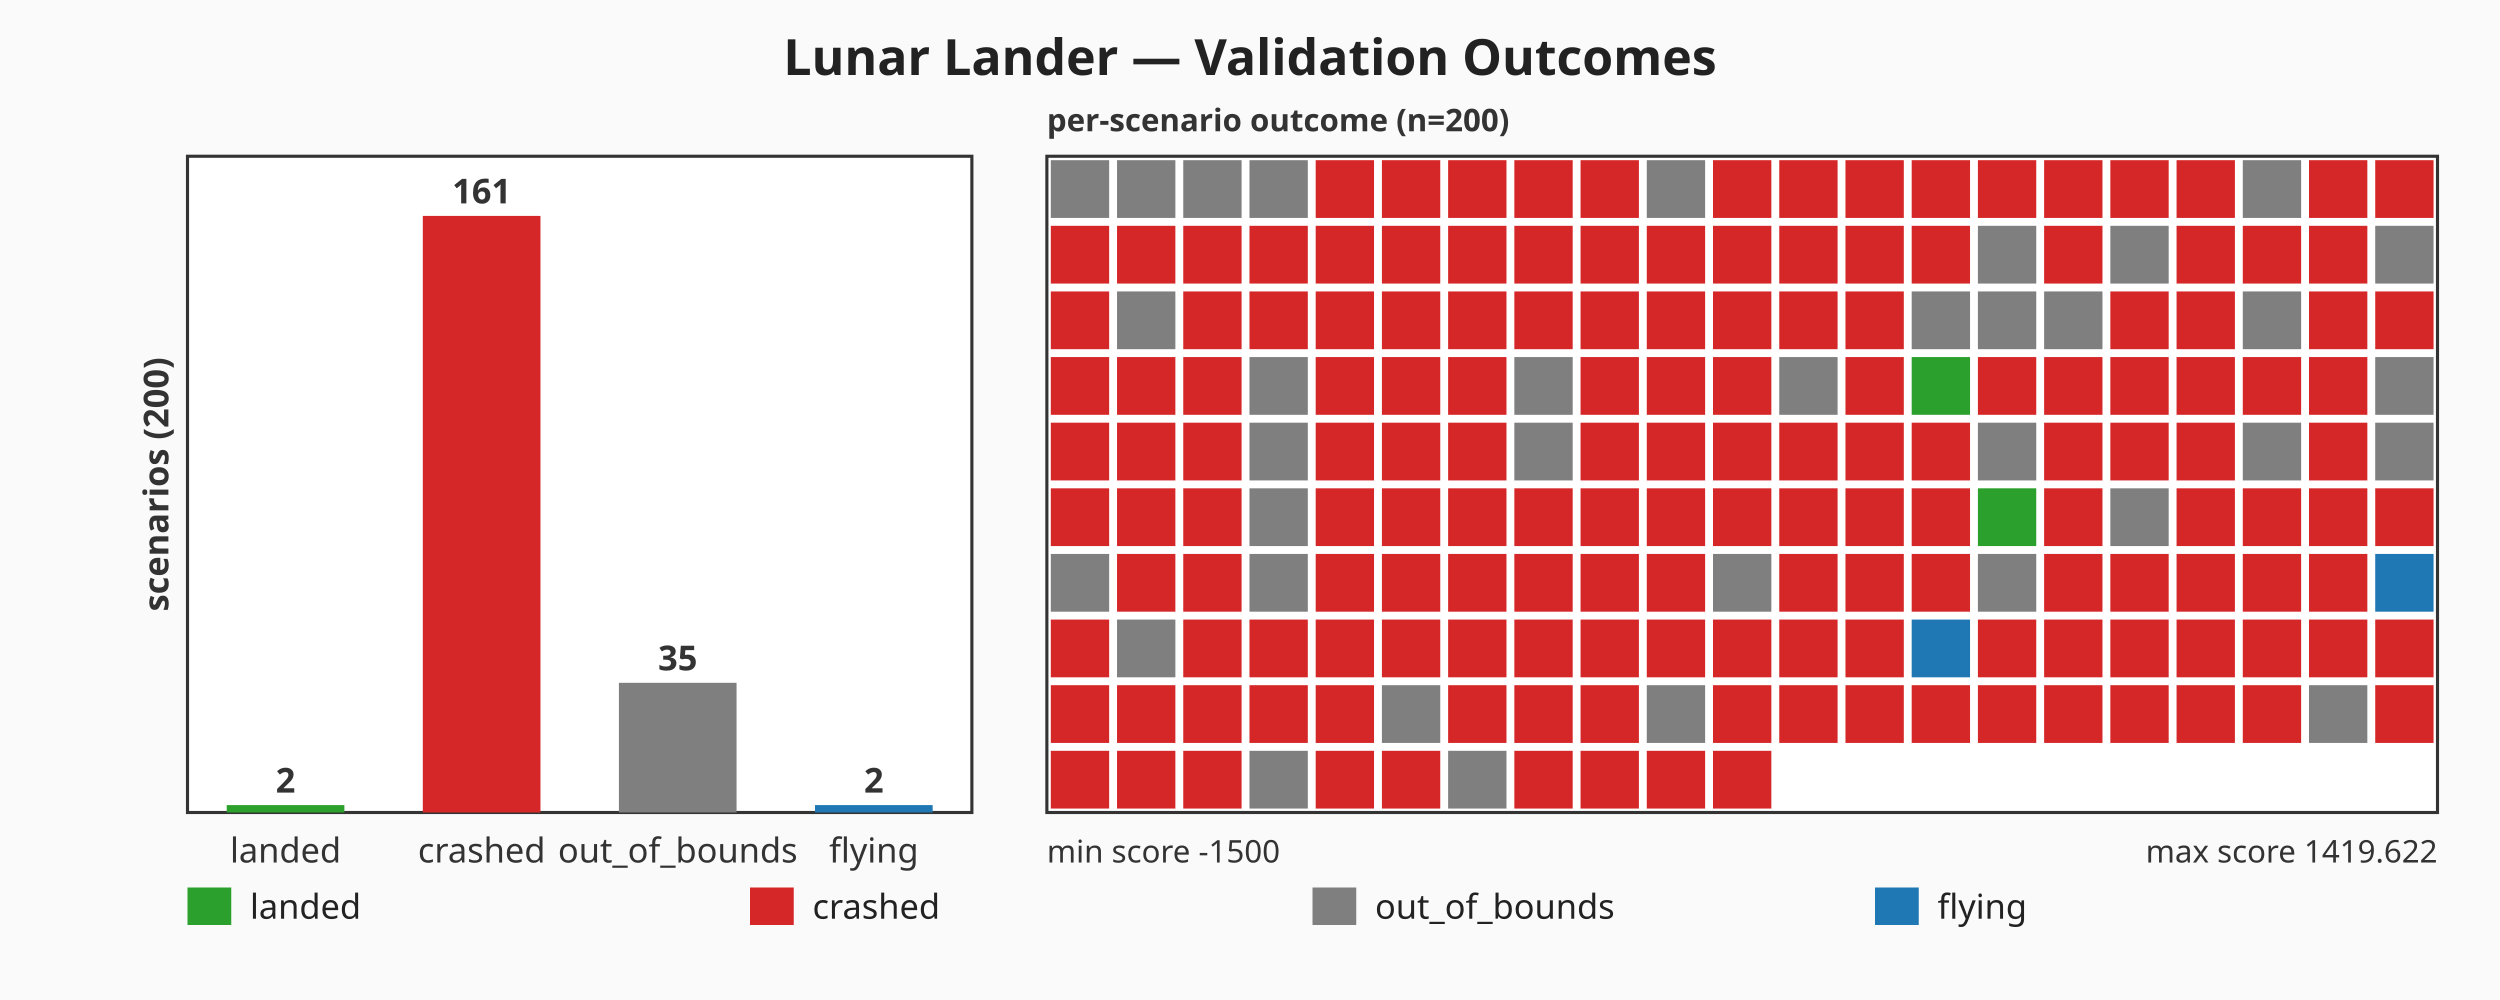
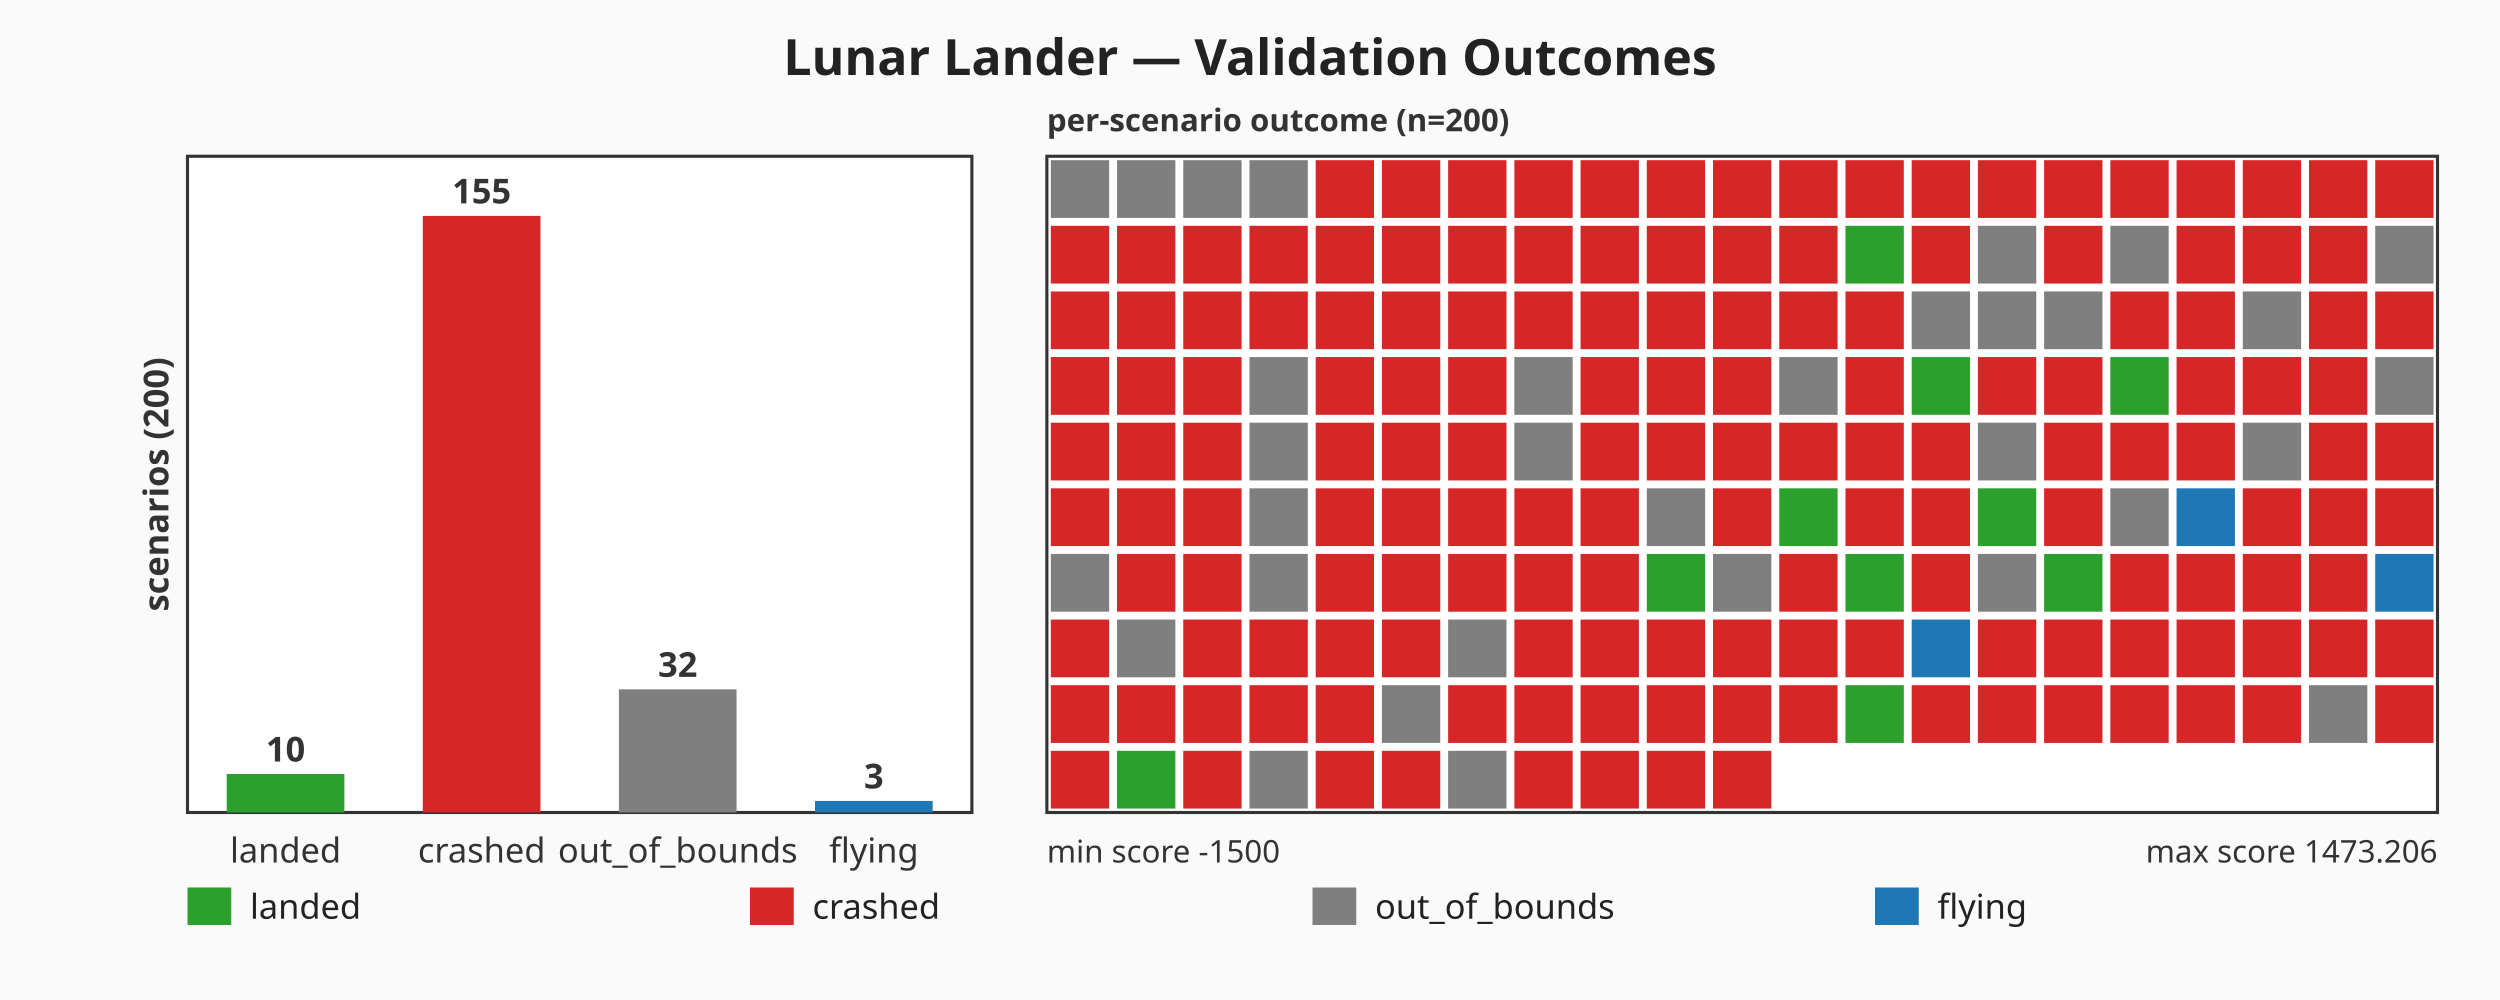
<svg xmlns="http://www.w3.org/2000/svg" viewBox="0 0 800 320" width="800" height="320" role="img" aria-label="Lunar Lander — Validation Outcomes bar chart">
  <rect width="800" height="320" fill="#fafafa" />
  <text x="400" y="24" text-anchor="middle" font-family="sans-serif" font-size="16" font-weight="bold" fill="#222">Lunar Lander — Validation Outcomes</text>
  <g class="count-panel" font-family="sans-serif" font-size="11" fill="#333">
    <rect x="60" y="50" width="251" height="210" fill="#ffffff" stroke="#333" stroke-width="1" />
-     <rect class="count-bar count-bar-landed" x="72.55" y="257.63" width="37.65" height="2.37" fill="#2ca02c" />
-     <text x="91.38" y="253.63" text-anchor="middle" font-weight="bold">2</text>
+     <rect class="count-bar count-bar-landed" x="72.55" y="247.68" width="37.65" height="12.32" fill="#2ca02c" />
+     <text x="91.38" y="243.68" text-anchor="middle" font-weight="bold">10</text>
    <text x="91.38" y="276" text-anchor="middle">landed</text>
    <rect class="count-bar count-bar-crashed" x="135.3" y="69.09" width="37.65" height="190.91" fill="#d62728" />
-     <text x="154.13" y="65.09" text-anchor="middle" font-weight="bold">161</text>
+     <text x="154.13" y="65.09" text-anchor="middle" font-weight="bold">155</text>
    <text x="154.13" y="276" text-anchor="middle">crashed</text>
-     <rect class="count-bar count-bar-out_of_bounds" x="198.05" y="218.5" width="37.65" height="41.5" fill="#7f7f7f" />
-     <text x="216.88" y="214.5" text-anchor="middle" font-weight="bold">35</text>
+     <rect class="count-bar count-bar-out_of_bounds" x="198.05" y="220.59" width="37.65" height="39.41" fill="#7f7f7f" />
+     <text x="216.88" y="216.59" text-anchor="middle" font-weight="bold">32</text>
    <text x="216.88" y="276" text-anchor="middle">out_of_bounds</text>
-     <rect class="count-bar count-bar-flying" x="260.8" y="257.63" width="37.65" height="2.37" fill="#1f77b4" />
-     <text x="279.63" y="253.63" text-anchor="middle" font-weight="bold">2</text>
+     <rect class="count-bar count-bar-flying" x="260.8" y="256.3" width="37.65" height="3.7" fill="#1f77b4" />
+     <text x="279.63" y="252.3" text-anchor="middle" font-weight="bold">3</text>
    <text x="279.63" y="276" text-anchor="middle">flying</text>
    <text x="50" y="155" text-anchor="middle" dominant-baseline="middle" font-weight="bold" transform="rotate(-90 50 155)">scenarios (200)</text>
  </g>
  <g class="scenario-strip" font-family="sans-serif" font-size="10" fill="#333">
    <rect x="335" y="50" width="445" height="210" fill="#ffffff" stroke="#333" stroke-width="1" />
    <rect class="scenario-cell scenario-cell-out_of_bounds" x="336.26" y="51.26" width="18.67" height="18.48" fill="#7f7f7f">
      </rect>
    <rect class="scenario-cell scenario-cell-out_of_bounds" x="357.45" y="51.26" width="18.67" height="18.48" fill="#7f7f7f">
      </rect>
    <rect class="scenario-cell scenario-cell-out_of_bounds" x="378.64" y="51.26" width="18.67" height="18.48" fill="#7f7f7f">
      </rect>
    <rect class="scenario-cell scenario-cell-out_of_bounds" x="399.83" y="51.26" width="18.67" height="18.48" fill="#7f7f7f">
      </rect>
    <rect class="scenario-cell scenario-cell-crashed" x="421.02" y="51.26" width="18.67" height="18.48" fill="#d62728">
      </rect>
    <rect class="scenario-cell scenario-cell-crashed" x="442.21" y="51.26" width="18.67" height="18.48" fill="#d62728">
      </rect>
    <rect class="scenario-cell scenario-cell-crashed" x="463.4" y="51.26" width="18.67" height="18.48" fill="#d62728">
      </rect>
    <rect class="scenario-cell scenario-cell-crashed" x="484.59" y="51.26" width="18.67" height="18.48" fill="#d62728">
      </rect>
    <rect class="scenario-cell scenario-cell-crashed" x="505.78" y="51.26" width="18.67" height="18.48" fill="#d62728">
      </rect>
-     <rect class="scenario-cell scenario-cell-out_of_bounds" x="526.97" y="51.26" width="18.67" height="18.48" fill="#7f7f7f">
+     <rect class="scenario-cell scenario-cell-crashed" x="526.97" y="51.26" width="18.67" height="18.48" fill="#d62728">
      </rect>
    <rect class="scenario-cell scenario-cell-crashed" x="548.16" y="51.26" width="18.67" height="18.48" fill="#d62728">
      </rect>
    <rect class="scenario-cell scenario-cell-crashed" x="569.36" y="51.26" width="18.67" height="18.48" fill="#d62728">
      </rect>
    <rect class="scenario-cell scenario-cell-crashed" x="590.55" y="51.26" width="18.67" height="18.48" fill="#d62728">
      </rect>
    <rect class="scenario-cell scenario-cell-crashed" x="611.74" y="51.26" width="18.67" height="18.48" fill="#d62728">
      </rect>
    <rect class="scenario-cell scenario-cell-crashed" x="632.93" y="51.26" width="18.67" height="18.48" fill="#d62728">
      </rect>
    <rect class="scenario-cell scenario-cell-crashed" x="654.12" y="51.26" width="18.67" height="18.48" fill="#d62728">
      </rect>
    <rect class="scenario-cell scenario-cell-crashed" x="675.31" y="51.26" width="18.67" height="18.48" fill="#d62728">
      </rect>
    <rect class="scenario-cell scenario-cell-crashed" x="696.5" y="51.26" width="18.67" height="18.48" fill="#d62728">
      </rect>
-     <rect class="scenario-cell scenario-cell-out_of_bounds" x="717.69" y="51.26" width="18.67" height="18.48" fill="#7f7f7f">
+     <rect class="scenario-cell scenario-cell-crashed" x="717.69" y="51.26" width="18.67" height="18.48" fill="#d62728">
      </rect>
    <rect class="scenario-cell scenario-cell-crashed" x="738.88" y="51.26" width="18.67" height="18.48" fill="#d62728">
      </rect>
    <rect class="scenario-cell scenario-cell-crashed" x="760.07" y="51.26" width="18.67" height="18.48" fill="#d62728">
      </rect>
    <rect class="scenario-cell scenario-cell-crashed" x="336.26" y="72.26" width="18.67" height="18.48" fill="#d62728">
      </rect>
    <rect class="scenario-cell scenario-cell-crashed" x="357.45" y="72.26" width="18.67" height="18.48" fill="#d62728">
      </rect>
    <rect class="scenario-cell scenario-cell-crashed" x="378.64" y="72.26" width="18.67" height="18.48" fill="#d62728">
      </rect>
    <rect class="scenario-cell scenario-cell-crashed" x="399.83" y="72.26" width="18.67" height="18.48" fill="#d62728">
      </rect>
    <rect class="scenario-cell scenario-cell-crashed" x="421.02" y="72.26" width="18.67" height="18.48" fill="#d62728">
      </rect>
    <rect class="scenario-cell scenario-cell-crashed" x="442.21" y="72.26" width="18.67" height="18.48" fill="#d62728">
      </rect>
    <rect class="scenario-cell scenario-cell-crashed" x="463.4" y="72.26" width="18.67" height="18.48" fill="#d62728">
      </rect>
    <rect class="scenario-cell scenario-cell-crashed" x="484.59" y="72.26" width="18.67" height="18.48" fill="#d62728">
      </rect>
    <rect class="scenario-cell scenario-cell-crashed" x="505.78" y="72.26" width="18.67" height="18.48" fill="#d62728">
      </rect>
    <rect class="scenario-cell scenario-cell-crashed" x="526.97" y="72.26" width="18.67" height="18.48" fill="#d62728">
      </rect>
    <rect class="scenario-cell scenario-cell-crashed" x="548.16" y="72.26" width="18.67" height="18.48" fill="#d62728">
      </rect>
    <rect class="scenario-cell scenario-cell-crashed" x="569.36" y="72.26" width="18.67" height="18.48" fill="#d62728">
      </rect>
-     <rect class="scenario-cell scenario-cell-crashed" x="590.55" y="72.26" width="18.67" height="18.48" fill="#d62728">
+     <rect class="scenario-cell scenario-cell-landed" x="590.55" y="72.26" width="18.67" height="18.48" fill="#2ca02c">
      </rect>
    <rect class="scenario-cell scenario-cell-crashed" x="611.74" y="72.26" width="18.67" height="18.48" fill="#d62728">
      </rect>
    <rect class="scenario-cell scenario-cell-out_of_bounds" x="632.93" y="72.26" width="18.67" height="18.48" fill="#7f7f7f">
      </rect>
    <rect class="scenario-cell scenario-cell-crashed" x="654.12" y="72.26" width="18.67" height="18.48" fill="#d62728">
      </rect>
    <rect class="scenario-cell scenario-cell-out_of_bounds" x="675.31" y="72.26" width="18.67" height="18.48" fill="#7f7f7f">
      </rect>
    <rect class="scenario-cell scenario-cell-crashed" x="696.5" y="72.26" width="18.67" height="18.48" fill="#d62728">
      </rect>
    <rect class="scenario-cell scenario-cell-crashed" x="717.69" y="72.26" width="18.67" height="18.48" fill="#d62728">
      </rect>
    <rect class="scenario-cell scenario-cell-crashed" x="738.88" y="72.26" width="18.67" height="18.48" fill="#d62728">
      </rect>
    <rect class="scenario-cell scenario-cell-out_of_bounds" x="760.07" y="72.26" width="18.67" height="18.48" fill="#7f7f7f">
      </rect>
    <rect class="scenario-cell scenario-cell-crashed" x="336.26" y="93.26" width="18.67" height="18.48" fill="#d62728">
      </rect>
-     <rect class="scenario-cell scenario-cell-out_of_bounds" x="357.45" y="93.26" width="18.67" height="18.48" fill="#7f7f7f">
+     <rect class="scenario-cell scenario-cell-crashed" x="357.45" y="93.26" width="18.67" height="18.48" fill="#d62728">
      </rect>
    <rect class="scenario-cell scenario-cell-crashed" x="378.64" y="93.26" width="18.67" height="18.48" fill="#d62728">
      </rect>
    <rect class="scenario-cell scenario-cell-crashed" x="399.83" y="93.26" width="18.67" height="18.48" fill="#d62728">
      </rect>
    <rect class="scenario-cell scenario-cell-crashed" x="421.02" y="93.26" width="18.67" height="18.48" fill="#d62728">
      </rect>
    <rect class="scenario-cell scenario-cell-crashed" x="442.21" y="93.26" width="18.67" height="18.48" fill="#d62728">
      </rect>
    <rect class="scenario-cell scenario-cell-crashed" x="463.4" y="93.26" width="18.67" height="18.48" fill="#d62728">
      </rect>
    <rect class="scenario-cell scenario-cell-crashed" x="484.59" y="93.26" width="18.67" height="18.48" fill="#d62728">
      </rect>
    <rect class="scenario-cell scenario-cell-crashed" x="505.78" y="93.26" width="18.67" height="18.48" fill="#d62728">
      </rect>
    <rect class="scenario-cell scenario-cell-crashed" x="526.97" y="93.26" width="18.67" height="18.48" fill="#d62728">
      </rect>
    <rect class="scenario-cell scenario-cell-crashed" x="548.16" y="93.26" width="18.67" height="18.48" fill="#d62728">
      </rect>
    <rect class="scenario-cell scenario-cell-crashed" x="569.36" y="93.26" width="18.67" height="18.48" fill="#d62728">
      </rect>
    <rect class="scenario-cell scenario-cell-crashed" x="590.55" y="93.26" width="18.67" height="18.48" fill="#d62728">
      </rect>
    <rect class="scenario-cell scenario-cell-out_of_bounds" x="611.74" y="93.26" width="18.67" height="18.48" fill="#7f7f7f">
      </rect>
    <rect class="scenario-cell scenario-cell-out_of_bounds" x="632.93" y="93.26" width="18.67" height="18.48" fill="#7f7f7f">
      </rect>
    <rect class="scenario-cell scenario-cell-out_of_bounds" x="654.12" y="93.26" width="18.67" height="18.48" fill="#7f7f7f">
      </rect>
    <rect class="scenario-cell scenario-cell-crashed" x="675.31" y="93.26" width="18.67" height="18.48" fill="#d62728">
      </rect>
    <rect class="scenario-cell scenario-cell-crashed" x="696.5" y="93.26" width="18.67" height="18.48" fill="#d62728">
      </rect>
    <rect class="scenario-cell scenario-cell-out_of_bounds" x="717.69" y="93.26" width="18.67" height="18.48" fill="#7f7f7f">
      </rect>
    <rect class="scenario-cell scenario-cell-crashed" x="738.88" y="93.26" width="18.67" height="18.48" fill="#d62728">
      </rect>
    <rect class="scenario-cell scenario-cell-crashed" x="760.07" y="93.26" width="18.67" height="18.48" fill="#d62728">
      </rect>
    <rect class="scenario-cell scenario-cell-crashed" x="336.26" y="114.26" width="18.67" height="18.48" fill="#d62728">
      </rect>
    <rect class="scenario-cell scenario-cell-crashed" x="357.45" y="114.26" width="18.67" height="18.48" fill="#d62728">
      </rect>
    <rect class="scenario-cell scenario-cell-crashed" x="378.64" y="114.26" width="18.67" height="18.48" fill="#d62728">
      </rect>
    <rect class="scenario-cell scenario-cell-out_of_bounds" x="399.83" y="114.26" width="18.67" height="18.48" fill="#7f7f7f">
      </rect>
    <rect class="scenario-cell scenario-cell-crashed" x="421.02" y="114.26" width="18.67" height="18.48" fill="#d62728">
      </rect>
    <rect class="scenario-cell scenario-cell-crashed" x="442.21" y="114.26" width="18.67" height="18.48" fill="#d62728">
      </rect>
    <rect class="scenario-cell scenario-cell-crashed" x="463.4" y="114.26" width="18.67" height="18.48" fill="#d62728">
      </rect>
    <rect class="scenario-cell scenario-cell-out_of_bounds" x="484.59" y="114.26" width="18.67" height="18.48" fill="#7f7f7f">
      </rect>
    <rect class="scenario-cell scenario-cell-crashed" x="505.78" y="114.26" width="18.67" height="18.48" fill="#d62728">
      </rect>
    <rect class="scenario-cell scenario-cell-crashed" x="526.97" y="114.26" width="18.67" height="18.48" fill="#d62728">
      </rect>
    <rect class="scenario-cell scenario-cell-crashed" x="548.16" y="114.26" width="18.67" height="18.48" fill="#d62728">
      </rect>
    <rect class="scenario-cell scenario-cell-out_of_bounds" x="569.36" y="114.26" width="18.67" height="18.48" fill="#7f7f7f">
      </rect>
    <rect class="scenario-cell scenario-cell-crashed" x="590.55" y="114.26" width="18.67" height="18.48" fill="#d62728">
      </rect>
    <rect class="scenario-cell scenario-cell-landed" x="611.74" y="114.26" width="18.67" height="18.48" fill="#2ca02c">
      </rect>
    <rect class="scenario-cell scenario-cell-crashed" x="632.93" y="114.26" width="18.67" height="18.48" fill="#d62728">
      </rect>
    <rect class="scenario-cell scenario-cell-crashed" x="654.12" y="114.26" width="18.67" height="18.48" fill="#d62728">
      </rect>
-     <rect class="scenario-cell scenario-cell-crashed" x="675.31" y="114.26" width="18.67" height="18.48" fill="#d62728">
+     <rect class="scenario-cell scenario-cell-landed" x="675.31" y="114.26" width="18.67" height="18.48" fill="#2ca02c">
      </rect>
    <rect class="scenario-cell scenario-cell-crashed" x="696.5" y="114.26" width="18.67" height="18.48" fill="#d62728">
      </rect>
    <rect class="scenario-cell scenario-cell-crashed" x="717.69" y="114.26" width="18.67" height="18.48" fill="#d62728">
      </rect>
    <rect class="scenario-cell scenario-cell-crashed" x="738.88" y="114.26" width="18.67" height="18.48" fill="#d62728">
      </rect>
    <rect class="scenario-cell scenario-cell-out_of_bounds" x="760.07" y="114.26" width="18.67" height="18.48" fill="#7f7f7f">
      </rect>
    <rect class="scenario-cell scenario-cell-crashed" x="336.26" y="135.26" width="18.67" height="18.48" fill="#d62728">
      </rect>
    <rect class="scenario-cell scenario-cell-crashed" x="357.45" y="135.26" width="18.67" height="18.48" fill="#d62728">
      </rect>
    <rect class="scenario-cell scenario-cell-crashed" x="378.64" y="135.26" width="18.67" height="18.48" fill="#d62728">
      </rect>
    <rect class="scenario-cell scenario-cell-out_of_bounds" x="399.83" y="135.26" width="18.67" height="18.48" fill="#7f7f7f">
      </rect>
    <rect class="scenario-cell scenario-cell-crashed" x="421.02" y="135.26" width="18.67" height="18.48" fill="#d62728">
      </rect>
    <rect class="scenario-cell scenario-cell-crashed" x="442.21" y="135.26" width="18.67" height="18.48" fill="#d62728">
      </rect>
    <rect class="scenario-cell scenario-cell-crashed" x="463.4" y="135.26" width="18.67" height="18.48" fill="#d62728">
      </rect>
    <rect class="scenario-cell scenario-cell-out_of_bounds" x="484.59" y="135.26" width="18.67" height="18.48" fill="#7f7f7f">
      </rect>
    <rect class="scenario-cell scenario-cell-crashed" x="505.78" y="135.26" width="18.67" height="18.48" fill="#d62728">
      </rect>
    <rect class="scenario-cell scenario-cell-crashed" x="526.97" y="135.26" width="18.67" height="18.48" fill="#d62728">
      </rect>
    <rect class="scenario-cell scenario-cell-crashed" x="548.16" y="135.26" width="18.67" height="18.48" fill="#d62728">
      </rect>
    <rect class="scenario-cell scenario-cell-crashed" x="569.36" y="135.26" width="18.67" height="18.48" fill="#d62728">
      </rect>
    <rect class="scenario-cell scenario-cell-crashed" x="590.55" y="135.26" width="18.67" height="18.48" fill="#d62728">
      </rect>
    <rect class="scenario-cell scenario-cell-crashed" x="611.74" y="135.26" width="18.67" height="18.48" fill="#d62728">
      </rect>
    <rect class="scenario-cell scenario-cell-out_of_bounds" x="632.93" y="135.26" width="18.67" height="18.48" fill="#7f7f7f">
      </rect>
    <rect class="scenario-cell scenario-cell-crashed" x="654.12" y="135.26" width="18.67" height="18.48" fill="#d62728">
      </rect>
    <rect class="scenario-cell scenario-cell-crashed" x="675.31" y="135.26" width="18.67" height="18.48" fill="#d62728">
      </rect>
    <rect class="scenario-cell scenario-cell-crashed" x="696.5" y="135.26" width="18.67" height="18.48" fill="#d62728">
      </rect>
    <rect class="scenario-cell scenario-cell-out_of_bounds" x="717.69" y="135.26" width="18.67" height="18.48" fill="#7f7f7f">
      </rect>
    <rect class="scenario-cell scenario-cell-crashed" x="738.88" y="135.26" width="18.67" height="18.48" fill="#d62728">
      </rect>
-     <rect class="scenario-cell scenario-cell-out_of_bounds" x="760.07" y="135.26" width="18.67" height="18.48" fill="#7f7f7f">
+     <rect class="scenario-cell scenario-cell-crashed" x="760.07" y="135.26" width="18.67" height="18.48" fill="#d62728">
      </rect>
    <rect class="scenario-cell scenario-cell-crashed" x="336.26" y="156.26" width="18.67" height="18.48" fill="#d62728">
      </rect>
    <rect class="scenario-cell scenario-cell-crashed" x="357.45" y="156.26" width="18.67" height="18.48" fill="#d62728">
      </rect>
    <rect class="scenario-cell scenario-cell-crashed" x="378.64" y="156.26" width="18.67" height="18.48" fill="#d62728">
      </rect>
    <rect class="scenario-cell scenario-cell-out_of_bounds" x="399.83" y="156.26" width="18.67" height="18.48" fill="#7f7f7f">
      </rect>
    <rect class="scenario-cell scenario-cell-crashed" x="421.02" y="156.26" width="18.67" height="18.48" fill="#d62728">
      </rect>
    <rect class="scenario-cell scenario-cell-crashed" x="442.21" y="156.26" width="18.67" height="18.48" fill="#d62728">
      </rect>
    <rect class="scenario-cell scenario-cell-crashed" x="463.4" y="156.26" width="18.67" height="18.48" fill="#d62728">
      </rect>
    <rect class="scenario-cell scenario-cell-crashed" x="484.59" y="156.26" width="18.67" height="18.48" fill="#d62728">
      </rect>
    <rect class="scenario-cell scenario-cell-crashed" x="505.78" y="156.26" width="18.67" height="18.48" fill="#d62728">
      </rect>
-     <rect class="scenario-cell scenario-cell-crashed" x="526.97" y="156.26" width="18.67" height="18.48" fill="#d62728">
+     <rect class="scenario-cell scenario-cell-out_of_bounds" x="526.97" y="156.26" width="18.67" height="18.48" fill="#7f7f7f">
      </rect>
    <rect class="scenario-cell scenario-cell-crashed" x="548.16" y="156.26" width="18.67" height="18.48" fill="#d62728">
      </rect>
-     <rect class="scenario-cell scenario-cell-crashed" x="569.36" y="156.26" width="18.67" height="18.48" fill="#d62728">
+     <rect class="scenario-cell scenario-cell-landed" x="569.36" y="156.26" width="18.67" height="18.48" fill="#2ca02c">
      </rect>
    <rect class="scenario-cell scenario-cell-crashed" x="590.55" y="156.26" width="18.67" height="18.48" fill="#d62728">
      </rect>
    <rect class="scenario-cell scenario-cell-crashed" x="611.74" y="156.26" width="18.67" height="18.48" fill="#d62728">
      </rect>
    <rect class="scenario-cell scenario-cell-landed" x="632.93" y="156.26" width="18.67" height="18.48" fill="#2ca02c">
      </rect>
    <rect class="scenario-cell scenario-cell-crashed" x="654.12" y="156.26" width="18.67" height="18.48" fill="#d62728">
      </rect>
    <rect class="scenario-cell scenario-cell-out_of_bounds" x="675.31" y="156.26" width="18.67" height="18.48" fill="#7f7f7f">
      </rect>
-     <rect class="scenario-cell scenario-cell-crashed" x="696.5" y="156.26" width="18.67" height="18.48" fill="#d62728">
+     <rect class="scenario-cell scenario-cell-flying" x="696.5" y="156.26" width="18.67" height="18.48" fill="#1f77b4">
      </rect>
    <rect class="scenario-cell scenario-cell-crashed" x="717.69" y="156.26" width="18.67" height="18.48" fill="#d62728">
      </rect>
    <rect class="scenario-cell scenario-cell-crashed" x="738.88" y="156.26" width="18.67" height="18.48" fill="#d62728">
      </rect>
    <rect class="scenario-cell scenario-cell-crashed" x="760.07" y="156.26" width="18.67" height="18.48" fill="#d62728">
      </rect>
    <rect class="scenario-cell scenario-cell-out_of_bounds" x="336.26" y="177.26" width="18.67" height="18.48" fill="#7f7f7f">
      </rect>
    <rect class="scenario-cell scenario-cell-crashed" x="357.45" y="177.26" width="18.67" height="18.48" fill="#d62728">
      </rect>
    <rect class="scenario-cell scenario-cell-crashed" x="378.64" y="177.26" width="18.67" height="18.48" fill="#d62728">
      </rect>
    <rect class="scenario-cell scenario-cell-out_of_bounds" x="399.83" y="177.26" width="18.67" height="18.48" fill="#7f7f7f">
      </rect>
    <rect class="scenario-cell scenario-cell-crashed" x="421.02" y="177.26" width="18.67" height="18.48" fill="#d62728">
      </rect>
    <rect class="scenario-cell scenario-cell-crashed" x="442.21" y="177.26" width="18.67" height="18.48" fill="#d62728">
      </rect>
    <rect class="scenario-cell scenario-cell-crashed" x="463.4" y="177.26" width="18.67" height="18.48" fill="#d62728">
      </rect>
    <rect class="scenario-cell scenario-cell-crashed" x="484.59" y="177.26" width="18.67" height="18.48" fill="#d62728">
      </rect>
    <rect class="scenario-cell scenario-cell-crashed" x="505.78" y="177.26" width="18.67" height="18.48" fill="#d62728">
      </rect>
-     <rect class="scenario-cell scenario-cell-crashed" x="526.97" y="177.26" width="18.67" height="18.48" fill="#d62728">
+     <rect class="scenario-cell scenario-cell-landed" x="526.97" y="177.26" width="18.67" height="18.48" fill="#2ca02c">
      </rect>
    <rect class="scenario-cell scenario-cell-out_of_bounds" x="548.16" y="177.26" width="18.67" height="18.48" fill="#7f7f7f">
      </rect>
    <rect class="scenario-cell scenario-cell-crashed" x="569.36" y="177.26" width="18.67" height="18.48" fill="#d62728">
      </rect>
-     <rect class="scenario-cell scenario-cell-crashed" x="590.55" y="177.26" width="18.67" height="18.48" fill="#d62728">
+     <rect class="scenario-cell scenario-cell-landed" x="590.55" y="177.26" width="18.67" height="18.48" fill="#2ca02c">
      </rect>
    <rect class="scenario-cell scenario-cell-crashed" x="611.74" y="177.26" width="18.67" height="18.48" fill="#d62728">
      </rect>
    <rect class="scenario-cell scenario-cell-out_of_bounds" x="632.93" y="177.26" width="18.67" height="18.48" fill="#7f7f7f">
      </rect>
-     <rect class="scenario-cell scenario-cell-crashed" x="654.12" y="177.26" width="18.67" height="18.48" fill="#d62728">
+     <rect class="scenario-cell scenario-cell-landed" x="654.12" y="177.26" width="18.67" height="18.48" fill="#2ca02c">
      </rect>
    <rect class="scenario-cell scenario-cell-crashed" x="675.31" y="177.26" width="18.67" height="18.48" fill="#d62728">
      </rect>
    <rect class="scenario-cell scenario-cell-crashed" x="696.5" y="177.26" width="18.67" height="18.48" fill="#d62728">
      </rect>
    <rect class="scenario-cell scenario-cell-crashed" x="717.69" y="177.26" width="18.67" height="18.48" fill="#d62728">
      </rect>
    <rect class="scenario-cell scenario-cell-crashed" x="738.88" y="177.26" width="18.67" height="18.48" fill="#d62728">
      </rect>
    <rect class="scenario-cell scenario-cell-flying" x="760.07" y="177.26" width="18.67" height="18.48" fill="#1f77b4">
      </rect>
    <rect class="scenario-cell scenario-cell-crashed" x="336.26" y="198.26" width="18.67" height="18.48" fill="#d62728">
      </rect>
    <rect class="scenario-cell scenario-cell-out_of_bounds" x="357.45" y="198.26" width="18.67" height="18.48" fill="#7f7f7f">
      </rect>
    <rect class="scenario-cell scenario-cell-crashed" x="378.64" y="198.26" width="18.67" height="18.48" fill="#d62728">
      </rect>
    <rect class="scenario-cell scenario-cell-crashed" x="399.83" y="198.26" width="18.67" height="18.48" fill="#d62728">
      </rect>
    <rect class="scenario-cell scenario-cell-crashed" x="421.02" y="198.26" width="18.67" height="18.48" fill="#d62728">
      </rect>
    <rect class="scenario-cell scenario-cell-crashed" x="442.21" y="198.26" width="18.67" height="18.48" fill="#d62728">
      </rect>
-     <rect class="scenario-cell scenario-cell-crashed" x="463.4" y="198.26" width="18.67" height="18.48" fill="#d62728">
+     <rect class="scenario-cell scenario-cell-out_of_bounds" x="463.4" y="198.26" width="18.67" height="18.48" fill="#7f7f7f">
      </rect>
    <rect class="scenario-cell scenario-cell-crashed" x="484.59" y="198.26" width="18.67" height="18.48" fill="#d62728">
      </rect>
    <rect class="scenario-cell scenario-cell-crashed" x="505.78" y="198.26" width="18.67" height="18.48" fill="#d62728">
      </rect>
    <rect class="scenario-cell scenario-cell-crashed" x="526.97" y="198.26" width="18.67" height="18.48" fill="#d62728">
      </rect>
    <rect class="scenario-cell scenario-cell-crashed" x="548.16" y="198.26" width="18.67" height="18.48" fill="#d62728">
      </rect>
    <rect class="scenario-cell scenario-cell-crashed" x="569.36" y="198.26" width="18.67" height="18.48" fill="#d62728">
      </rect>
    <rect class="scenario-cell scenario-cell-crashed" x="590.55" y="198.26" width="18.67" height="18.48" fill="#d62728">
      </rect>
    <rect class="scenario-cell scenario-cell-flying" x="611.74" y="198.26" width="18.67" height="18.48" fill="#1f77b4">
      </rect>
    <rect class="scenario-cell scenario-cell-crashed" x="632.93" y="198.26" width="18.67" height="18.48" fill="#d62728">
      </rect>
    <rect class="scenario-cell scenario-cell-crashed" x="654.12" y="198.26" width="18.67" height="18.48" fill="#d62728">
      </rect>
    <rect class="scenario-cell scenario-cell-crashed" x="675.31" y="198.26" width="18.67" height="18.48" fill="#d62728">
      </rect>
    <rect class="scenario-cell scenario-cell-crashed" x="696.5" y="198.26" width="18.67" height="18.48" fill="#d62728">
      </rect>
    <rect class="scenario-cell scenario-cell-crashed" x="717.69" y="198.26" width="18.67" height="18.48" fill="#d62728">
      </rect>
    <rect class="scenario-cell scenario-cell-crashed" x="738.88" y="198.26" width="18.67" height="18.48" fill="#d62728">
      </rect>
    <rect class="scenario-cell scenario-cell-crashed" x="760.07" y="198.26" width="18.67" height="18.48" fill="#d62728">
      </rect>
    <rect class="scenario-cell scenario-cell-crashed" x="336.26" y="219.26" width="18.67" height="18.48" fill="#d62728">
      </rect>
    <rect class="scenario-cell scenario-cell-crashed" x="357.45" y="219.26" width="18.67" height="18.48" fill="#d62728">
      </rect>
    <rect class="scenario-cell scenario-cell-crashed" x="378.64" y="219.26" width="18.67" height="18.48" fill="#d62728">
      </rect>
    <rect class="scenario-cell scenario-cell-crashed" x="399.83" y="219.26" width="18.67" height="18.48" fill="#d62728">
      </rect>
    <rect class="scenario-cell scenario-cell-crashed" x="421.02" y="219.26" width="18.67" height="18.48" fill="#d62728">
      </rect>
    <rect class="scenario-cell scenario-cell-out_of_bounds" x="442.21" y="219.26" width="18.67" height="18.48" fill="#7f7f7f">
      </rect>
    <rect class="scenario-cell scenario-cell-crashed" x="463.4" y="219.26" width="18.67" height="18.48" fill="#d62728">
      </rect>
    <rect class="scenario-cell scenario-cell-crashed" x="484.59" y="219.26" width="18.67" height="18.48" fill="#d62728">
      </rect>
    <rect class="scenario-cell scenario-cell-crashed" x="505.78" y="219.26" width="18.67" height="18.48" fill="#d62728">
      </rect>
-     <rect class="scenario-cell scenario-cell-out_of_bounds" x="526.97" y="219.26" width="18.67" height="18.48" fill="#7f7f7f">
+     <rect class="scenario-cell scenario-cell-crashed" x="526.97" y="219.26" width="18.67" height="18.48" fill="#d62728">
      </rect>
    <rect class="scenario-cell scenario-cell-crashed" x="548.16" y="219.26" width="18.67" height="18.48" fill="#d62728">
      </rect>
    <rect class="scenario-cell scenario-cell-crashed" x="569.36" y="219.26" width="18.67" height="18.48" fill="#d62728">
      </rect>
-     <rect class="scenario-cell scenario-cell-crashed" x="590.55" y="219.26" width="18.67" height="18.48" fill="#d62728">
+     <rect class="scenario-cell scenario-cell-landed" x="590.55" y="219.26" width="18.67" height="18.48" fill="#2ca02c">
      </rect>
    <rect class="scenario-cell scenario-cell-crashed" x="611.74" y="219.26" width="18.67" height="18.48" fill="#d62728">
      </rect>
    <rect class="scenario-cell scenario-cell-crashed" x="632.93" y="219.26" width="18.67" height="18.48" fill="#d62728">
      </rect>
    <rect class="scenario-cell scenario-cell-crashed" x="654.12" y="219.26" width="18.67" height="18.48" fill="#d62728">
      </rect>
    <rect class="scenario-cell scenario-cell-crashed" x="675.31" y="219.26" width="18.67" height="18.48" fill="#d62728">
      </rect>
    <rect class="scenario-cell scenario-cell-crashed" x="696.5" y="219.26" width="18.67" height="18.48" fill="#d62728">
      </rect>
    <rect class="scenario-cell scenario-cell-crashed" x="717.69" y="219.26" width="18.67" height="18.48" fill="#d62728">
      </rect>
    <rect class="scenario-cell scenario-cell-out_of_bounds" x="738.88" y="219.26" width="18.67" height="18.48" fill="#7f7f7f">
      </rect>
    <rect class="scenario-cell scenario-cell-crashed" x="760.07" y="219.26" width="18.67" height="18.48" fill="#d62728">
      </rect>
    <rect class="scenario-cell scenario-cell-crashed" x="336.26" y="240.26" width="18.67" height="18.48" fill="#d62728">
      </rect>
-     <rect class="scenario-cell scenario-cell-crashed" x="357.45" y="240.26" width="18.67" height="18.48" fill="#d62728">
+     <rect class="scenario-cell scenario-cell-landed" x="357.45" y="240.26" width="18.67" height="18.48" fill="#2ca02c">
      </rect>
    <rect class="scenario-cell scenario-cell-crashed" x="378.64" y="240.26" width="18.67" height="18.48" fill="#d62728">
      </rect>
    <rect class="scenario-cell scenario-cell-out_of_bounds" x="399.83" y="240.26" width="18.67" height="18.48" fill="#7f7f7f">
      </rect>
    <rect class="scenario-cell scenario-cell-crashed" x="421.02" y="240.26" width="18.67" height="18.48" fill="#d62728">
      </rect>
    <rect class="scenario-cell scenario-cell-crashed" x="442.21" y="240.26" width="18.67" height="18.48" fill="#d62728">
      </rect>
    <rect class="scenario-cell scenario-cell-out_of_bounds" x="463.4" y="240.26" width="18.67" height="18.48" fill="#7f7f7f">
      </rect>
    <rect class="scenario-cell scenario-cell-crashed" x="484.59" y="240.26" width="18.67" height="18.48" fill="#d62728">
      </rect>
    <rect class="scenario-cell scenario-cell-crashed" x="505.78" y="240.26" width="18.67" height="18.48" fill="#d62728">
      </rect>
    <rect class="scenario-cell scenario-cell-crashed" x="526.97" y="240.26" width="18.67" height="18.48" fill="#d62728">
      </rect>
    <rect class="scenario-cell scenario-cell-crashed" x="548.16" y="240.26" width="18.67" height="18.48" fill="#d62728">
      </rect>
    <text x="335" y="42" text-anchor="start" font-weight="bold">per-scenario outcome (n=200)</text>
    <text class="score-axis-min" x="335" y="276" text-anchor="start">min score -1500</text>
-     <text class="score-axis-max" x="780" y="276" text-anchor="end">max score 1419.622</text>
+     <text class="score-axis-max" x="780" y="276" text-anchor="end">max score 1473.206</text>
  </g>
  <g class="legend" font-family="sans-serif" font-size="11" fill="#222">
    <rect class="legend-swatch" x="60" y="284" width="14" height="12" fill="#2ca02c" />
    <text x="80" y="294">landed</text>
    <rect class="legend-swatch" x="240" y="284" width="14" height="12" fill="#d62728" />
    <text x="260" y="294">crashed</text>
    <rect class="legend-swatch" x="420" y="284" width="14" height="12" fill="#7f7f7f" />
    <text x="440" y="294">out_of_bounds</text>
    <rect class="legend-swatch" x="600" y="284" width="14" height="12" fill="#1f77b4" />
    <text x="620" y="294">flying</text>
  </g>
</svg>
